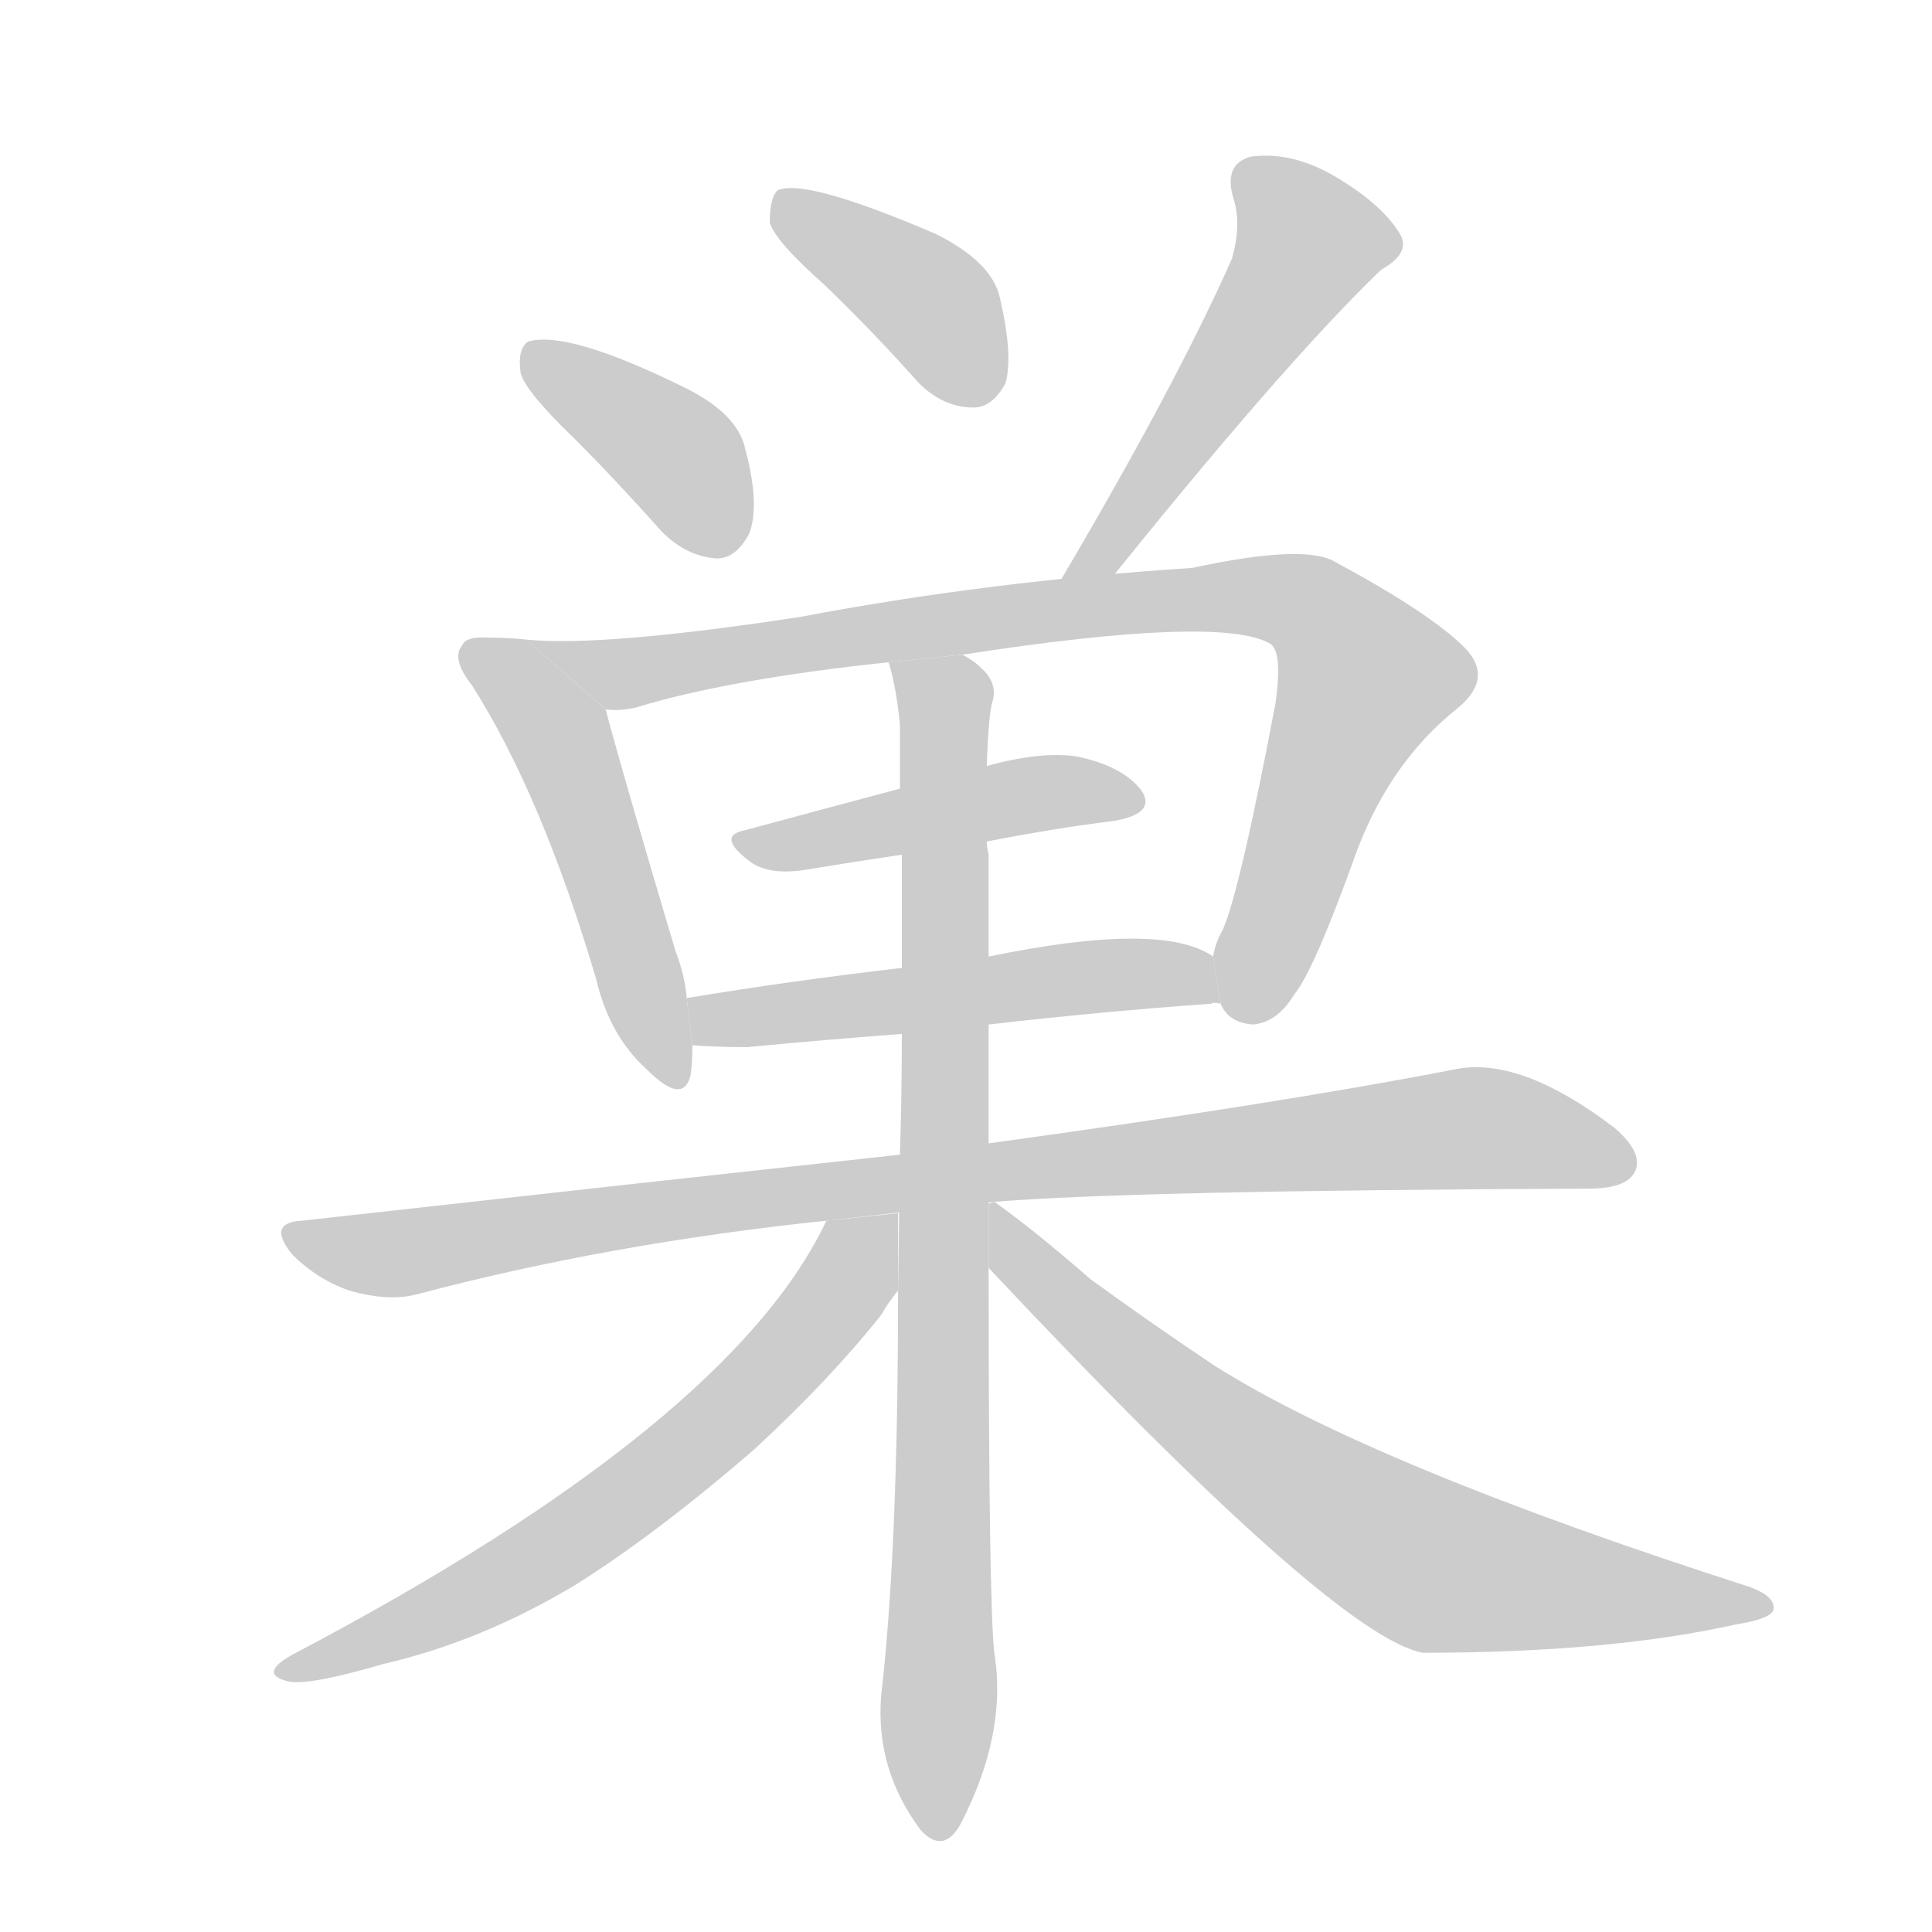
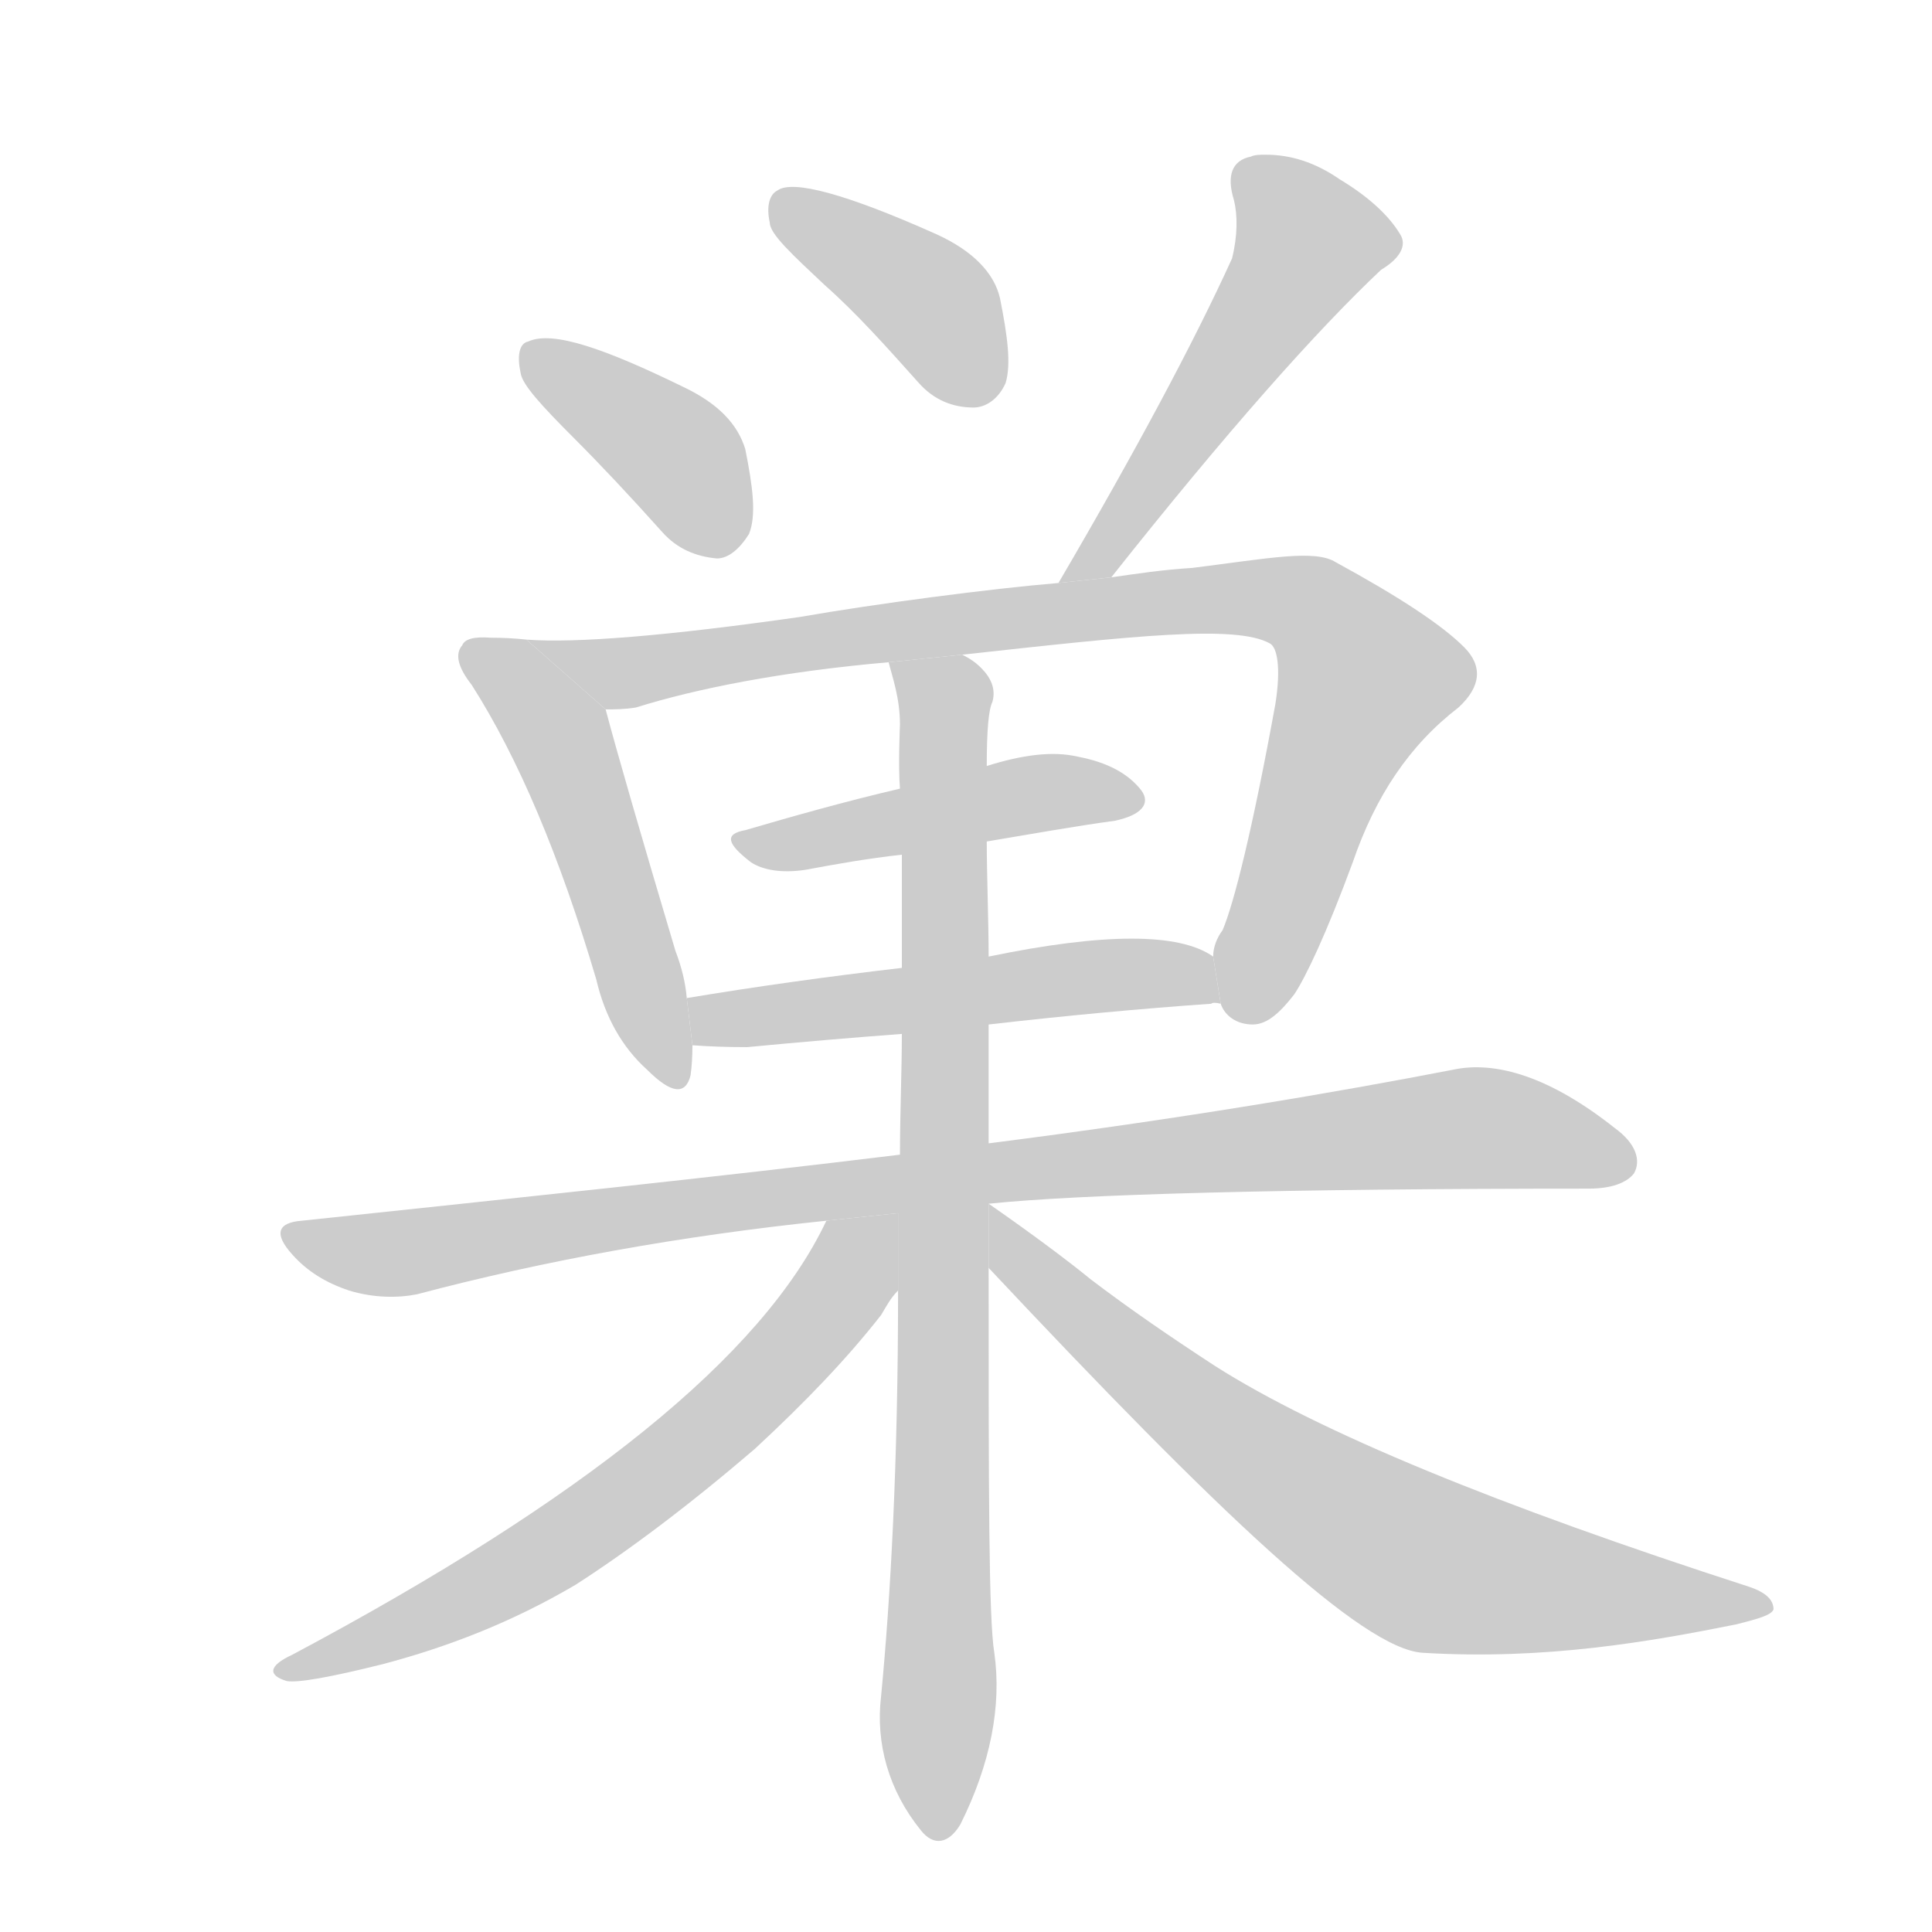
<svg xmlns="http://www.w3.org/2000/svg" xmlns:xlink="http://www.w3.org/1999/xlink" id="z24035" class="acjk" version="1.1" viewBox="0 0 1024 1024">
  <style>

@keyframes z24035k {
	from {
		stroke:#c00;
		stroke-dashoffset:3334;
	}
	75% {
		stroke:#c00;
		stroke-dashoffset:0;
	}
	to {
		stroke:#000;
	}
}
#z24035 path[clip-path] {
	animation:z24035k 1s linear both;
	stroke-dasharray:3334;
	stroke-width:128;
	stroke-linecap:round;
	fill:none;
}
#z24035 path[clip-path="url(#z24035c1)"] {animation-delay:1s;}
#z24035 path[clip-path="url(#z24035c2)"] {animation-delay:2s;}
#z24035 path[clip-path="url(#z24035c3)"] {animation-delay:3s;}
#z24035 path[clip-path="url(#z24035c4)"] {animation-delay:4s;}
#z24035 path[clip-path="url(#z24035c5)"] {animation-delay:5s;}
#z24035 path[clip-path="url(#z24035c6)"] {animation-delay:6s;}
#z24035 path[clip-path="url(#z24035c7)"] {animation-delay:7s;}
#z24035 path[clip-path="url(#z24035c8)"] {animation-delay:8s;}
#z24035 path[clip-path="url(#z24035c9)"] {animation-delay:9s;}
#z24035 path[clip-path="url(#z24035c10)"] {animation-delay:10s;}
#z24035 path[clip-path="url(#z24035c11)"] {animation-delay:11s;}
#z24035 path {fill:#ccc;}

</style>
-   <path id="z24035d1" d="M304 232Q326 254 351 282Q364 295 380 296Q390 296 397 283Q403 268 395 238Q391 219 362 205Q301 175 280 181Q274 185 276 198Q279 208 304 232 Z" />
-   <path id="z24035d2" d="M437 151Q462 175 487 203Q500 216 516 216Q526 216 533 203Q537 188 530 158Q526 139 496 124Q426 94 412 101Q408 105 408 118Q411 128 437 151 Z" />
-   <path id="z24035d3" d="M583 314Q680 193 732 143Q748 134 742 124Q733 109 710 95Q686 80 663 83Q648 87 654 106Q658 119 653 137Q622 207 556 318L583 314 Z" />
+   <path id="z24035d1" d="M304 232C318 246 334 263 351 282C359 291 369 295 380 296C386 296 392 291 397 283C401 273 399 258 395 238C391 225 381 214 362 205C321 185 293 175 280 181C275 182 274 189 276 198C277 204 287 215 304 232 Z" />
+   <path id="z24035d2" d="M437 151C454 166 470 184 487 203C495 212 505 216 516 216C522 216 529 212 533 203C536 193 534 178 530 158C527 145 516 133 496 124C449 103 420 95 412 101C408 103 406 109 408 118C408 124 420 135 437 151 Z" />
+   <path id="z24035d3" d="M671 82C668 82 665 82 663 83C653 85 650 93 654 106C656 114 656 125 653 137C633 181 602 239 561 309L589 306C650 229 698 175 732 143C742 137 746 130 742 124C736 114 725 104 710 95C697 86 684 82 671 82 Z" />
  <path id="z24035d4" d="M279 339Q270 338 260 338Q247 337 245 342Q239 349 250 363Q287 421 316 519Q323 549 343 567Q362 586 366 570Q367 563 367 554L364 529Q363 517 358 504Q330 410 321 376L279 339 Z" />
-   <path id="z24035d5" d="M647 532Q651 542 664 543Q677 542 686 527Q696 515 717 457Q735 405 773 375Q792 359 776 343Q758 325 708 298Q692 288 632 301Q524 308 424 327Q319 343 279 339L321 376Q328 377 337 375Q386 360 471 351L510 347Q646 326 673 341Q680 345 676 373Q657 473 648 493Q644 500 643 507L647 532 Z" />
-   <path id="z24035d6" d="M523 446Q559 439 591 435Q613 431 605 419Q595 406 571 401Q552 398 523 406L477 418Q432 430 395 440Q379 443 398 457Q408 464 427 461Q451 457 478 453L523 446 Z" />
+   <path id="z24035d5" d="M647 532C649 538 655 543 664 543C672 543 679 536 686 527C692 518 703 495 717 457C729 422 747 395 773 375C785 364 786 353 776 343C764 331 741 316 708 298C697 291 672 296 632 301C616 302 603 304 589 306L561 309C525 312 464 320 424 327C354 337 305 341 279 339L321 376C325 376 331 376 337 375C369 365 414 356 471 351L510 347C601 337 655 331 673 341C677 343 679 354 676 373C664 439 654 479 648 493C645 497 643 502 643 507 Z" />
+   <path id="z24035d6" d="M523 446C547 442 569 438 591 435C605 432 610 426 605 419C598 410 587 404 571 401C558 398 542 400 523 406L477 418C447 425 419 433 395 440C384 442 385 447 398 457C404 461 414 463 427 461C443 458 460 455 478 453 Z" />
  <path id="z24035d7" d="M524 543Q585 536 642 532Q643 531 647 532L643 507Q616 488 524 507L478 513Q418 520 364 529L367 554Q380 555 396 555Q438 551 478 548L524 543 Z" />
-   <path id="z24035d8" d="M527 637Q599 631 842 630Q861 630 866 622Q872 612 856 598Q805 559 770 567Q677 585 524 606L477 612Q330 628 160 647Q141 648 155 665Q168 678 185 684Q206 690 221 686Q323 659 438 647L527 637 Z" />
-   <path id="z24035d9" d="M524 606Q524 575 524 543L524 507Q524 480 524 453Q523 449 523 446L523 406Q524 378 526 372Q529 362 520 354Q516 350 510 347L471 351Q475 364 477 384Q477 400 477 418L478 453Q478 481 478 513L478 548Q478 579 477 612L476 684Q476 822 467 899Q464 938 488 970Q500 983 509 967Q534 919 527 876Q524 849 524 672L524 606 Z" />
-   <path id="z24035d10" d="M438 647Q387 755 155 877Q137 887 152 891Q162 894 203 882Q255 870 305 840Q348 813 400 768Q440 731 467 697Q471 690 476 684L476 643L438 647 Z" />
-   <path id="z24035d11" d="M524 672Q707 867 754 876Q853 876 920 861Q939 858 940 853Q941 846 927 841Q728 777 644 724Q611 702 578 678Q547 651 527 637L524 638L524 672 Z" />
+   <path id="z24035d8" d="M524 638C572 633 680 630 842 630C854 630 862 627 866 622C870 615 867 606 856 598C822 571 793 562 770 567C708 579 626 593 524 606L477 612C379 624 273 635 160 647C147 648 145 654 155 665C163 674 173 680 185 684C198 688 211 688 221 686C289 668 361 655 438 647L476 643 Z" />
+   <path id="z24035d9" d="M524 606L524 543L524 507C524 489 523 463 523 446L523 406C523 387 524 376 526 372C528 365 525 359 520 354C517 351 514 349 510 347L471 351C473 359 477 370 477 384C477 384 476 406 477 418L478 453C478 473 478 493 478 513L478 548C478 568 477 590 477 612L476 643L476 684C476 776 472 847 467 899C464 924 471 949 488 970C495 979 503 977 509 967C525 935 531 904 527 876C524 858 524 790 524 672L524 638 Z" />
+   <path id="z24035d10" d="M438 647C404 719 309 795 155 877C142 883 142 888 152 891C158 892 175 889 203 882C237 873 271 860 305 840C333 822 365 798 400 768C427 743 449 720 467 697C470 692 472 688 476 684L476 643 Z" />
+   <path id="z24035d11" d="M524 672C646 802 722 874 754 876C819 880 875 870 920 861C932 858 939 856 940 853C940 848 936 844 927 841C794 798 699 759 644 724C621 709 599 694 578 678C556 660 524 638 524 638 Z" />
  <defs>
    <clipPath id="z24035c1">
      <use xlink:href="#z24035d1" />
    </clipPath>
    <clipPath id="z24035c2">
      <use xlink:href="#z24035d2" />
    </clipPath>
    <clipPath id="z24035c3">
      <use xlink:href="#z24035d3" />
    </clipPath>
    <clipPath id="z24035c4">
      <use xlink:href="#z24035d4" />
    </clipPath>
    <clipPath id="z24035c5">
      <use xlink:href="#z24035d5" />
    </clipPath>
    <clipPath id="z24035c6">
      <use xlink:href="#z24035d6" />
    </clipPath>
    <clipPath id="z24035c7">
      <use xlink:href="#z24035d7" />
    </clipPath>
    <clipPath id="z24035c8">
      <use xlink:href="#z24035d8" />
    </clipPath>
    <clipPath id="z24035c9">
      <use xlink:href="#z24035d9" />
    </clipPath>
    <clipPath id="z24035c10">
      <use xlink:href="#z24035d10" />
    </clipPath>
    <clipPath id="z24035c11">
      <use xlink:href="#z24035d11" />
    </clipPath>
  </defs>
  <path pathLength="3333" clip-path="url(#z24035c1)" d="M284 185L392 286" />
  <path pathLength="3333" clip-path="url(#z24035c2)" d="M415 106L490 158L522 211" />
  <path pathLength="3333" clip-path="url(#z24035c3)" d="M659 88L697 133L564 311" />
  <path pathLength="3333" clip-path="url(#z24035c4)" d="M251 346L297 392L361 570" />
  <path pathLength="3333" clip-path="url(#z24035c5)" d="M288 342L339 356L689 319L729 369L663 539" />
  <path pathLength="3333" clip-path="url(#z24035c6)" d="M396 444L599 423" />
  <path pathLength="3333" clip-path="url(#z24035c7)" d="M372 534L644 519" />
  <path pathLength="3333" clip-path="url(#z24035c8)" d="M156 654L218 663L773 598L863 614" />
  <path pathLength="3333" clip-path="url(#z24035c9)" d="M480 358L501 386L498 968" />
  <path pathLength="3333" clip-path="url(#z24035c10)" d="M471 651L334 793L152 885" />
  <path pathLength="3333" clip-path="url(#z24035c11)" d="M529 646L737 819L930 853" />
</svg>
